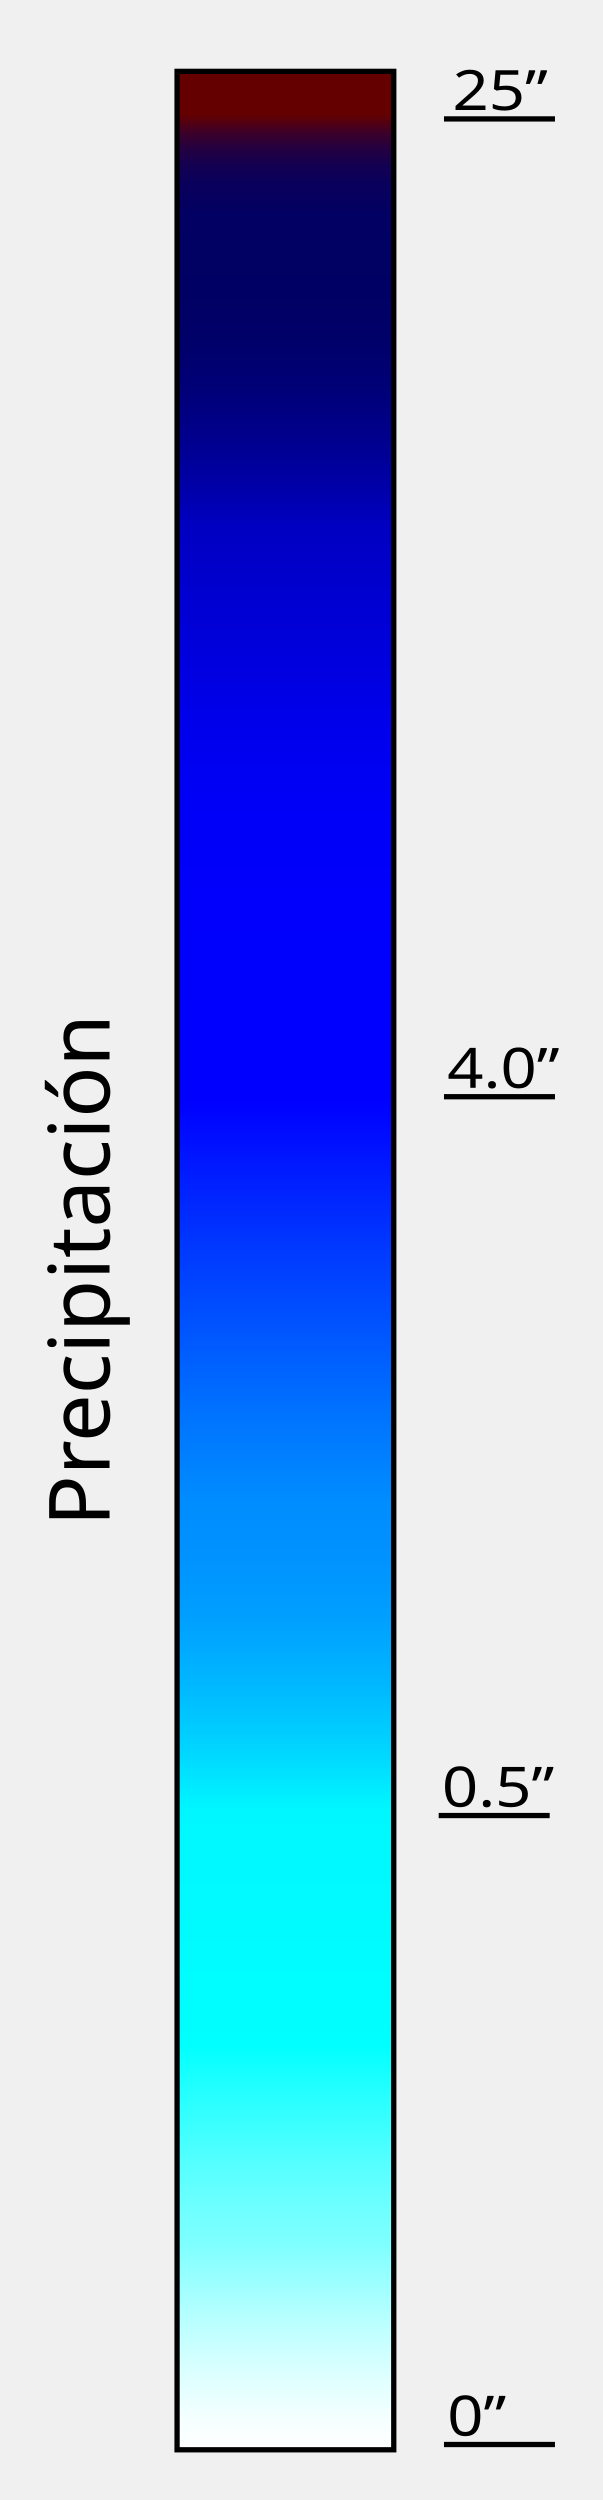
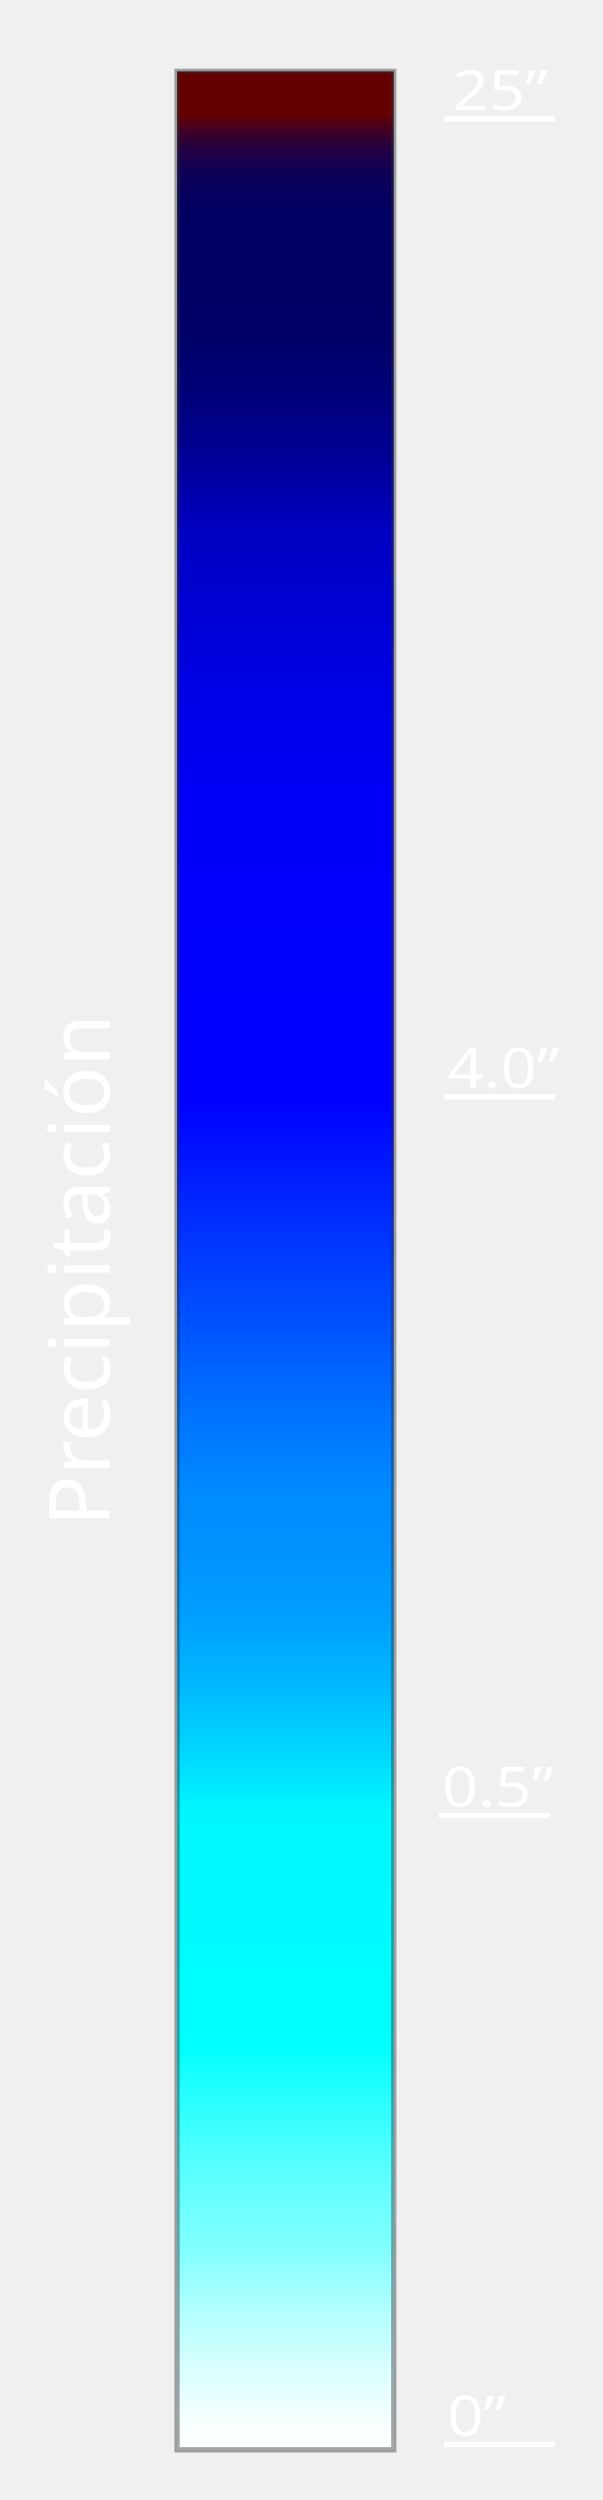
<svg xmlns="http://www.w3.org/2000/svg" version="1.1" id="Layer_1" x="0px" y="0px" viewBox="0 0 114 473" style="enable-background:new 0 0 114 473;" xml:space="preserve">
  <style type="text/css">
	.st0{fill:url(#SVGID_1_);}
- 	.st1{fill:none;stroke:#000000;stroke-miterlimit:10;}
+ 	.st1{fill:none;stroke:white;stroke-miterlimit:10;}
	.st2{fill-rule:evenodd;clip-rule:evenodd;fill:url(#SVGID_2_);}
	.st3{fill-rule:evenodd;clip-rule:evenodd;fill:url(#SVGID_3_);}
	.st4{fill-rule:evenodd;clip-rule:evenodd;fill:url(#SVGID_4_);}
	.st5{fill-rule:evenodd;clip-rule:evenodd;fill:url(#SVGID_5_);}
	.st6{font-family:'MyriadPro-Regular';}
	.st7{font-size:10.531px;}
	.st8{fill:none;}
	.st9{font-size:16px;}
</style>
  <g>
    <linearGradient id="SVGID_1_" gradientUnits="userSpaceOnUse" x1="-133.394" y1="41.275" x2="316.606" y2="41.275" gradientTransform="matrix(8.326673e-17 -1 1 8.326673e-17 12.7251 330.1061)">
      <stop offset="0" style="stop-color:#FFFFFF" />
      <stop offset="0.012" style="stop-color:#F6FFFF" />
      <stop offset="0.032" style="stop-color:#DCFFFF" />
      <stop offset="0.058" style="stop-color:#B3FFFF" />
      <stop offset="0.086" style="stop-color:#7FFFFF" />
      <stop offset="0.098" style="stop-color:#73FFFF" />
      <stop offset="0.122" style="stop-color:#53FFFF" />
      <stop offset="0.153" style="stop-color:#20FFFF" />
      <stop offset="0.17" style="stop-color:#00FFFF" />
      <stop offset="0.269" style="stop-color:#00F7FF" />
      <stop offset="0.292" style="stop-color:#00D8FF" />
      <stop offset="0.321" style="stop-color:#00B8FF" />
      <stop offset="0.349" style="stop-color:#00A0FF" />
      <stop offset="0.376" style="stop-color:#0092FF" />
      <stop offset="0.398" style="stop-color:#008DFF" />
      <stop offset="0.434" style="stop-color:#0074FF" />
      <stop offset="0.511" style="stop-color:#0033FF" />
      <stop offset="0.567" style="stop-color:#0000FF" />
      <stop offset="0.653" style="stop-color:#0000FC" />
      <stop offset="0.693" style="stop-color:#0000F7" />
      <stop offset="0.731" style="stop-color:#0000E9" />
      <stop offset="0.802" style="stop-color:#0000C5" />
      <stop offset="0.809" style="stop-color:#0000C1" />
      <stop offset="0.82" style="stop-color:#0000B0" />
      <stop offset="0.844" style="stop-color:#00008F" />
      <stop offset="0.867" style="stop-color:#000077" />
      <stop offset="0.888" style="stop-color:#000069" />
      <stop offset="0.906" style="stop-color:#000064" />
      <stop offset="0.94" style="stop-color:#020062" />
      <stop offset="0.953" style="stop-color:#09005B" />
      <stop offset="0.961" style="stop-color:#140050" />
      <stop offset="0.968" style="stop-color:#25003F" />
      <stop offset="0.974" style="stop-color:#3B0029" />
      <stop offset="0.979" style="stop-color:#56000E" />
      <stop offset="0.982" style="stop-color:#640000" />
    </linearGradient>
    <rect x="33.5" y="13.5" class="st0" width="41" height="450" />
-     <path d="M74,14v449H34V14H74 M75,13H33v451h42V13L75,13z" />
+     <path fill="#2c2f336b" d="M74,14v449H34V14H74 M75,13H33v451h42V13L75,13z" />
  </g>
  <g>
    <line class="st1" x1="84" y1="22.5" x2="105" y2="22.5" />
    <linearGradient id="SVGID_2_" gradientUnits="userSpaceOnUse" x1="84" y1="22.5" x2="105" y2="22.5">
      <stop offset="0" style="stop-color:#CCE0F4" />
      <stop offset="0.064" style="stop-color:#C3DCF2" />
      <stop offset="0.171" style="stop-color:#A9D2EE" />
      <stop offset="0.307" style="stop-color:#80C2E7" />
      <stop offset="0.465" style="stop-color:#47ACDE" />
      <stop offset="0.567" style="stop-color:#1E9CD7" />
      <stop offset="0.865" style="stop-color:#0075BE" />
      <stop offset="0.974" style="stop-color:#640000" />
    </linearGradient>
    <line class="st2" x1="84" y1="22.5" x2="105" y2="22.5" />
  </g>
  <g>
    <line class="st1" x1="84" y1="207.5" x2="105" y2="207.5" />
    <linearGradient id="SVGID_3_" gradientUnits="userSpaceOnUse" x1="84" y1="207.5" x2="105" y2="207.5">
      <stop offset="0" style="stop-color:#CCE0F4" />
      <stop offset="0.064" style="stop-color:#C3DCF2" />
      <stop offset="0.171" style="stop-color:#A9D2EE" />
      <stop offset="0.307" style="stop-color:#80C2E7" />
      <stop offset="0.465" style="stop-color:#47ACDE" />
      <stop offset="0.567" style="stop-color:#1E9CD7" />
      <stop offset="0.865" style="stop-color:#0075BE" />
      <stop offset="0.974" style="stop-color:#640000" />
    </linearGradient>
    <line class="st3" x1="84" y1="207.5" x2="105" y2="207.5" />
  </g>
  <g>
    <line class="st1" x1="84" y1="462.5" x2="105" y2="462.5" />
    <linearGradient id="SVGID_4_" gradientUnits="userSpaceOnUse" x1="84" y1="462.5" x2="105" y2="462.5">
      <stop offset="0" style="stop-color:#CCE0F4" />
      <stop offset="0.064" style="stop-color:#C3DCF2" />
      <stop offset="0.171" style="stop-color:#A9D2EE" />
      <stop offset="0.307" style="stop-color:#80C2E7" />
      <stop offset="0.465" style="stop-color:#47ACDE" />
      <stop offset="0.567" style="stop-color:#1E9CD7" />
      <stop offset="0.865" style="stop-color:#0075BE" />
      <stop offset="0.974" style="stop-color:#640000" />
    </linearGradient>
    <line class="st4" x1="84" y1="462.5" x2="105" y2="462.5" />
  </g>
  <g>
    <line class="st1" x1="83" y1="343.5" x2="104" y2="343.5" />
    <linearGradient id="SVGID_5_" gradientUnits="userSpaceOnUse" x1="83" y1="343.5" x2="104" y2="343.5">
      <stop offset="0" style="stop-color:#CCE0F4" />
      <stop offset="0.064" style="stop-color:#C3DCF2" />
      <stop offset="0.171" style="stop-color:#A9D2EE" />
      <stop offset="0.307" style="stop-color:#80C2E7" />
      <stop offset="0.465" style="stop-color:#47ACDE" />
      <stop offset="0.567" style="stop-color:#1E9CD7" />
      <stop offset="0.865" style="stop-color:#0075BE" />
      <stop offset="0.974" style="stop-color:#640000" />
    </linearGradient>
    <line class="st5" x1="83" y1="343.5" x2="104" y2="343.5" />
  </g>
-   <text transform="matrix(1.1395 0 0 1 84.6172 460.8145)" class="st6 st7">0”</text>
-   <text transform="matrix(1.1395 0 0 1 83.6172 341.8145)" class="st6 st7">0.5”</text>
-   <text transform="matrix(1.1395 0 0 1 84.6172 205.8145)" class="st6 st7">4.0”</text>
-   <text transform="matrix(1.1395 0 0 1 85.6172 20.8145)" class="st6 st7">25”</text>
+   <text transform="matrix(1.1395 0 0 1 84.6172 460.8145)" class="st6 st7" fill="white">0”</text>
+   <text transform="matrix(1.1395 0 0 1 83.6172 341.8145)" class="st6 st7" fill="white">0.5”</text>
+   <text transform="matrix(1.1395 0 0 1 84.6172 205.8145)" class="st6 st7" fill="white">4.0”</text>
+   <text transform="matrix(1.1395 0 0 1 85.6172 20.8145)" class="st6 st7" fill="white">25”</text>
  <rect x="9.36" y="84.53" class="st8" width="41.87" height="204.26" />
-   <text transform="matrix(4.489659e-11 -1 1 4.489659e-11 20.7218 288.7866)" class="st6 st9">Precipitación</text>
+   <text transform="matrix(4.489659e-11 -1 1 4.489659e-11 20.7218 288.7866)" class="st6 st9" fill="white">Precipitación</text>
</svg>
